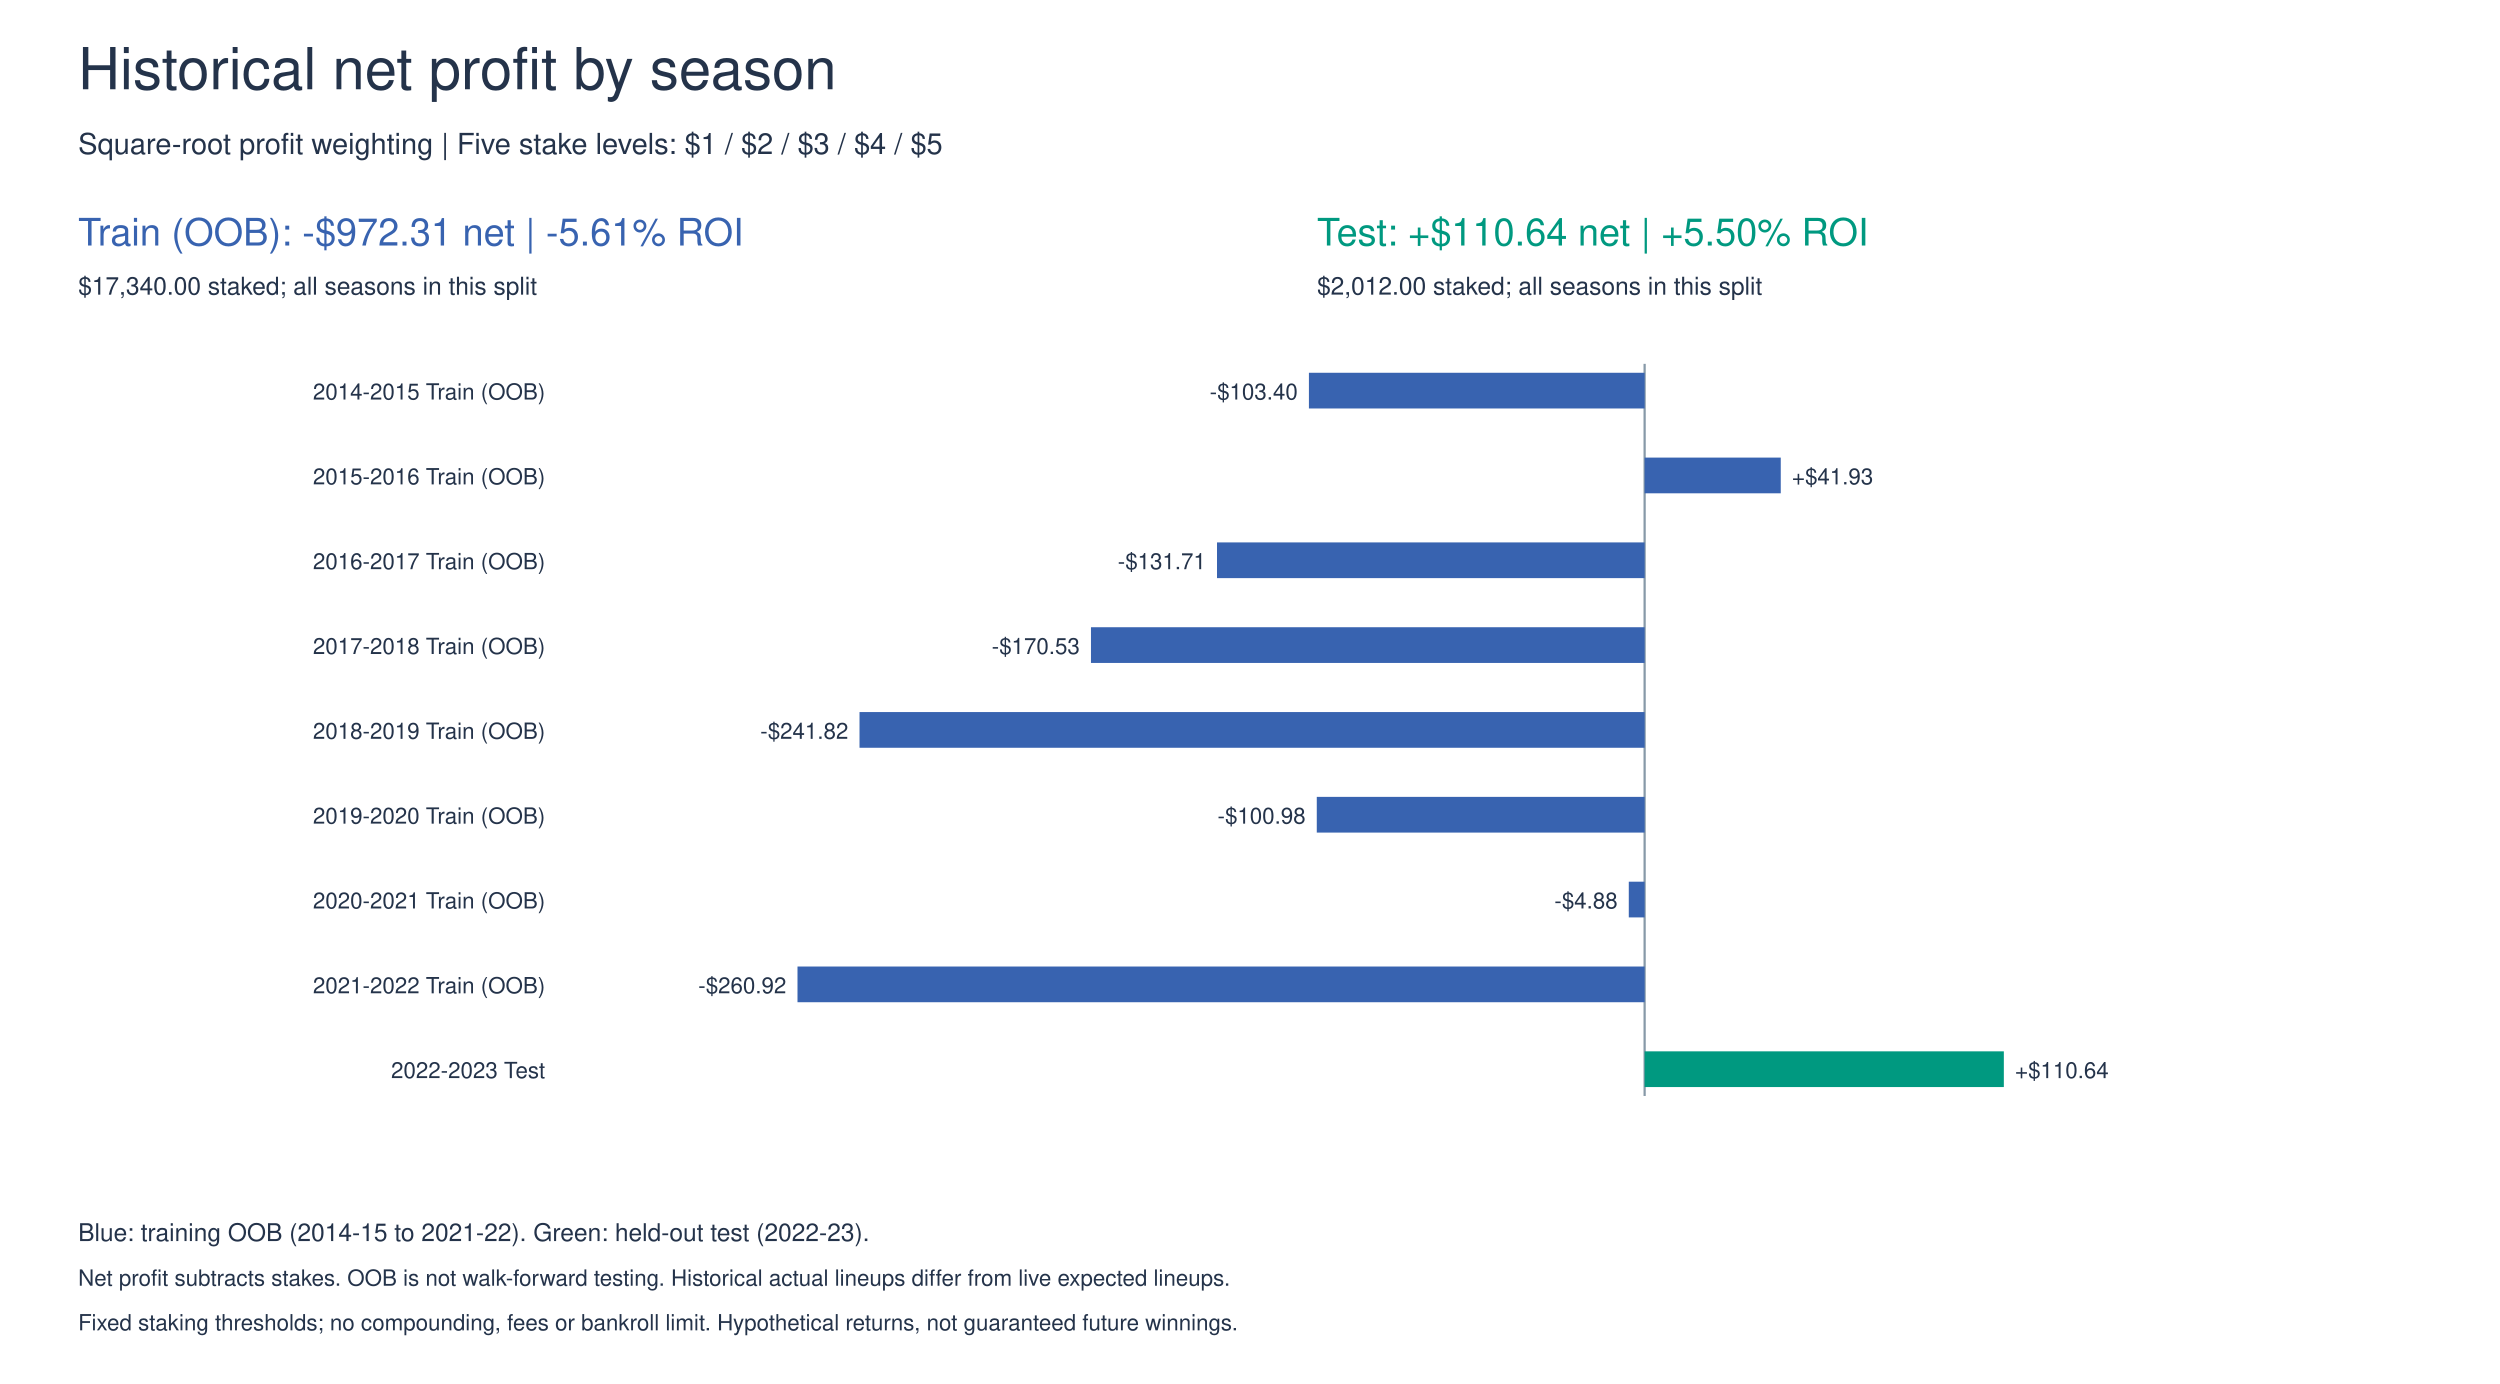
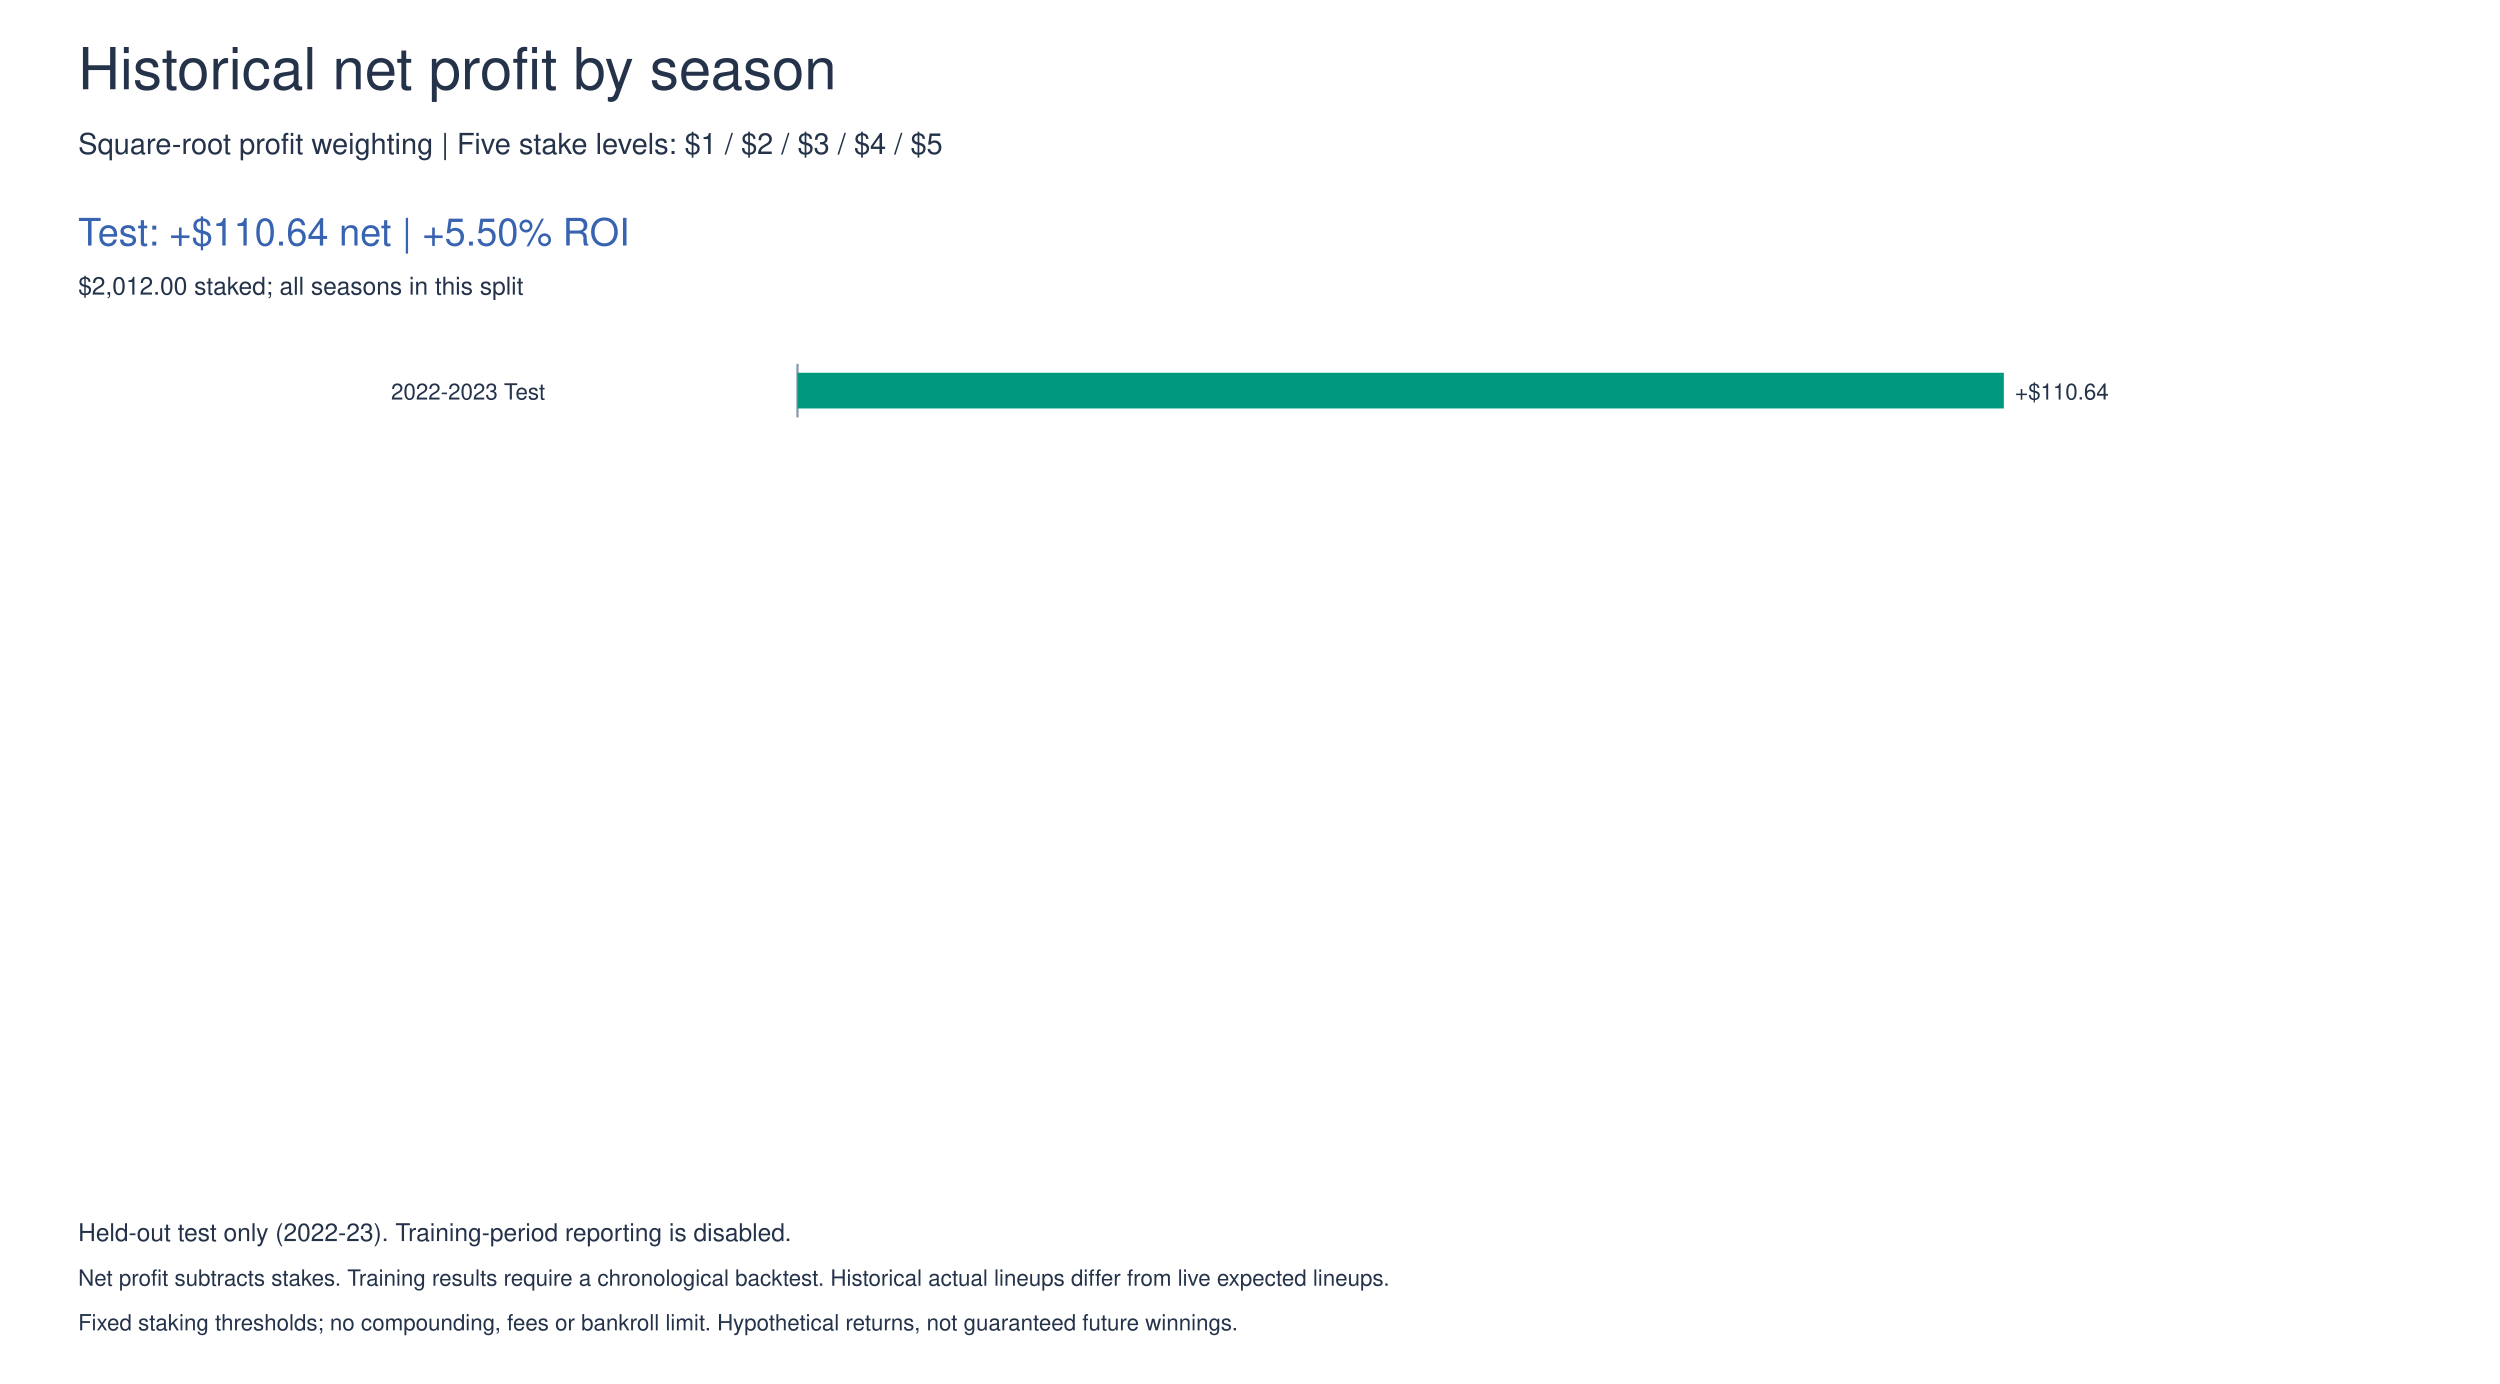
<svg xmlns="http://www.w3.org/2000/svg" width="1120" height="620" preserveAspectRatio="xMinYMin meet" viewBox="0 0 1120 620" version="1.0" fill-rule="evenodd">
  <clipPath id="clip">
    <rect x="0" y="0" width="1120" height="620" />
  </clipPath>
  <g id="group" transform="scale(1,-1) translate(0,-620)" style="clip-path: url(#clip)">
    <g transform="">
      <rect x="0" y="0" width="1120" height="620" style="stroke: none; stroke-linecap: butt; stroke-width: 1; fill: rgb(100%,100%,100%); fill-rule: evenodd;" />
      <text x="35" y="580" style="font-family: Helvetica; font-size: 26px;fill: rgb(14%,20%,29%); stroke:none;" transform="translate(0,1160) scale(1,-1)">Historical net profit by season</text>
      <text x="35" y="551" style="font-family: Helvetica; font-size: 13px;fill: rgb(14%,20%,29%); stroke:none;" transform="translate(0,1102) scale(1,-1)">Square-root profit weighting | Five stake levels: $1 / $2 / $3 / $4 / $5</text>
-       <text x="35" y="510" style="font-family: Helvetica; font-size: 17px;fill: rgb(22%,39%,69%); stroke:none;" transform="translate(0,1020) scale(1,-1)">Train (OOB): -$972.31 net | -5.61% ROI</text>
-       <text x="35" y="488" style="font-family: Helvetica; font-size: 11px;fill: rgb(14%,20%,29%); stroke:none;" transform="translate(0,976) scale(1,-1)">$17,340.00 staked; all seasons in this split</text>
-       <text x="590" y="510" style="font-family: Helvetica; font-size: 17px;fill: rgb(0%,60%,50%); stroke:none;" transform="translate(0,1020) scale(1,-1)">Test: +$110.64 net | +5.50% ROI</text>
-       <text x="590" y="488" style="font-family: Helvetica; font-size: 11px;fill: rgb(14%,20%,29%); stroke:none;" transform="translate(0,976) scale(1,-1)">$2,012.00 staked; all seasons in this split</text>
-       <path d="M 736.793,457 L 736.793,129 Z" style="stroke: rgb(53%,60%,66%); stroke-linecap: butt; stroke-width: 1;" />
-       <text x="140.18" y="441" style="font-family: Helvetica; font-size: 10px;fill: rgb(14%,20%,29%); stroke:none;" transform="translate(0,882) scale(1,-1)">2014-2015  Train (OOB)</text>
-       <rect x="586.395" y="437" width="150.397" height="16" style="stroke: none; stroke-linecap: butt; stroke-width: 1; fill: rgb(22%,39%,69%); fill-rule: evenodd;" />
-       <text x="541.925" y="441" style="font-family: Helvetica; font-size: 10px;fill: rgb(14%,20%,29%); stroke:none;" transform="translate(0,882) scale(1,-1)">-$103.40</text>
-       <text x="140.18" y="403" style="font-family: Helvetica; font-size: 10px;fill: rgb(14%,20%,29%); stroke:none;" transform="translate(0,806) scale(1,-1)">2015-2016  Train (OOB)</text>
-       <rect x="736.793" y="399" width="60.988" height="16" style="stroke: none; stroke-linecap: butt; stroke-width: 1; fill: rgb(22%,39%,69%); fill-rule: evenodd;" />
-       <text x="802.781" y="403" style="font-family: Helvetica; font-size: 10px;fill: rgb(14%,20%,29%); stroke:none;" transform="translate(0,806) scale(1,-1)">+$41.93</text>
-       <text x="140.18" y="365" style="font-family: Helvetica; font-size: 10px;fill: rgb(14%,20%,29%); stroke:none;" transform="translate(0,730) scale(1,-1)">2016-2017  Train (OOB)</text>
-       <rect x="545.218" y="361" width="191.575" height="16" style="stroke: none; stroke-linecap: butt; stroke-width: 1; fill: rgb(22%,39%,69%); fill-rule: evenodd;" />
-       <text x="500.748" y="365" style="font-family: Helvetica; font-size: 10px;fill: rgb(14%,20%,29%); stroke:none;" transform="translate(0,730) scale(1,-1)">-$131.71</text>
-       <text x="140.18" y="327" style="font-family: Helvetica; font-size: 10px;fill: rgb(14%,20%,29%); stroke:none;" transform="translate(0,654) scale(1,-1)">2017-2018  Train (OOB)</text>
-       <rect x="488.753" y="323" width="248.039" height="16" style="stroke: none; stroke-linecap: butt; stroke-width: 1; fill: rgb(22%,39%,69%); fill-rule: evenodd;" />
-       <text x="444.283" y="327" style="font-family: Helvetica; font-size: 10px;fill: rgb(14%,20%,29%); stroke:none;" transform="translate(0,654) scale(1,-1)">-$170.53</text>
-       <text x="140.18" y="289" style="font-family: Helvetica; font-size: 10px;fill: rgb(14%,20%,29%); stroke:none;" transform="translate(0,578) scale(1,-1)">2018-2019  Train (OOB)</text>
-       <rect x="385.061" y="285" width="351.732" height="16" style="stroke: none; stroke-linecap: butt; stroke-width: 1; fill: rgb(22%,39%,69%); fill-rule: evenodd;" />
-       <text x="340.591" y="289" style="font-family: Helvetica; font-size: 10px;fill: rgb(14%,20%,29%); stroke:none;" transform="translate(0,578) scale(1,-1)">-$241.82</text>
-       <text x="140.18" y="251" style="font-family: Helvetica; font-size: 10px;fill: rgb(14%,20%,29%); stroke:none;" transform="translate(0,502) scale(1,-1)">2019-2020  Train (OOB)</text>
-       <rect x="589.915" y="247" width="146.877" height="16" style="stroke: none; stroke-linecap: butt; stroke-width: 1; fill: rgb(22%,39%,69%); fill-rule: evenodd;" />
-       <text x="545.445" y="251" style="font-family: Helvetica; font-size: 10px;fill: rgb(14%,20%,29%); stroke:none;" transform="translate(0,502) scale(1,-1)">-$100.98</text>
-       <text x="140.18" y="213" style="font-family: Helvetica; font-size: 10px;fill: rgb(14%,20%,29%); stroke:none;" transform="translate(0,426) scale(1,-1)">2020-2021  Train (OOB)</text>
-       <rect x="729.695" y="209" width="7.098" height="16" style="stroke: none; stroke-linecap: butt; stroke-width: 1; fill: rgb(22%,39%,69%); fill-rule: evenodd;" />
-       <text x="696.345" y="213" style="font-family: Helvetica; font-size: 10px;fill: rgb(14%,20%,29%); stroke:none;" transform="translate(0,426) scale(1,-1)">-$4.88</text>
-       <text x="140.18" y="175" style="font-family: Helvetica; font-size: 10px;fill: rgb(14%,20%,29%); stroke:none;" transform="translate(0,350) scale(1,-1)">2021-2022  Train (OOB)</text>
-       <rect x="357.279" y="171" width="379.513" height="16" style="stroke: none; stroke-linecap: butt; stroke-width: 1; fill: rgb(22%,39%,69%); fill-rule: evenodd;" />
-       <text x="312.809" y="175" style="font-family: Helvetica; font-size: 10px;fill: rgb(14%,20%,29%); stroke:none;" transform="translate(0,350) scale(1,-1)">-$260.92</text>
-       <text x="175.18" y="137" style="font-family: Helvetica; font-size: 10px;fill: rgb(14%,20%,29%); stroke:none;" transform="translate(0,274) scale(1,-1)">2022-2023  Test</text>
-       <rect x="736.793" y="133" width="160.928" height="16" style="stroke: none; stroke-linecap: butt; stroke-width: 1; fill: rgb(0%,60%,50%); fill-rule: evenodd;" />
-       <text x="902.721" y="137" style="font-family: Helvetica; font-size: 10px;fill: rgb(14%,20%,29%); stroke:none;" transform="translate(0,274) scale(1,-1)">+$110.64</text>
-       <text x="35" y="64" style="font-family: Helvetica; font-size: 11px;fill: rgb(14%,20%,29%); stroke:none;" transform="translate(0,128) scale(1,-1)">Blue: training OOB (2014-15 to 2021-22). Green: held-out test (2022-23).</text>
-       <text x="35" y="44" style="font-family: Helvetica; font-size: 10px;fill: rgb(14%,20%,29%); stroke:none;" transform="translate(0,88) scale(1,-1)">Net profit subtracts stakes. OOB is not walk-forward testing. Historical actual lineups differ from live expected lineups.</text>
+       <text x="35" y="510" style="font-family: Helvetica; font-size: 17px;fill: rgb(22%,39%,69%); stroke:none;" transform="translate(0,1020) scale(1,-1)">Test: +$110.64 net | +5.50% ROI</text>
+       <text x="35" y="488" style="font-family: Helvetica; font-size: 11px;fill: rgb(14%,20%,29%); stroke:none;" transform="translate(0,976) scale(1,-1)">$2,012.00 staked; all seasons in this split</text>
+       <path d="M 357.279,457 L 357.279,433 Z" style="stroke: rgb(53%,60%,66%); stroke-linecap: butt; stroke-width: 1;" />
+       <text x="175.18" y="441" style="font-family: Helvetica; font-size: 10px;fill: rgb(14%,20%,29%); stroke:none;" transform="translate(0,882) scale(1,-1)">2022-2023  Test</text>
+       <rect x="357.279" y="437" width="540.441" height="16" style="stroke: none; stroke-linecap: butt; stroke-width: 1; fill: rgb(0%,60%,50%); fill-rule: evenodd;" />
+       <text x="902.721" y="441" style="font-family: Helvetica; font-size: 10px;fill: rgb(14%,20%,29%); stroke:none;" transform="translate(0,882) scale(1,-1)">+$110.64</text>
+       <text x="35" y="64" style="font-family: Helvetica; font-size: 11px;fill: rgb(14%,20%,29%); stroke:none;" transform="translate(0,128) scale(1,-1)">Held-out test only (2022-23). Training-period reporting is disabled.</text>
+       <text x="35" y="44" style="font-family: Helvetica; font-size: 10px;fill: rgb(14%,20%,29%); stroke:none;" transform="translate(0,88) scale(1,-1)">Net profit subtracts stakes. Training results require a chronological backtest. Historical actual lineups differ from live expected lineups.</text>
      <text x="35" y="24" style="font-family: Helvetica; font-size: 10px;fill: rgb(14%,20%,29%); stroke:none;" transform="translate(0,48) scale(1,-1)">Fixed staking thresholds; no compounding, fees or bankroll limit. Hypothetical returns, not guaranteed future winnings.</text>
    </g>
  </g>
</svg>
